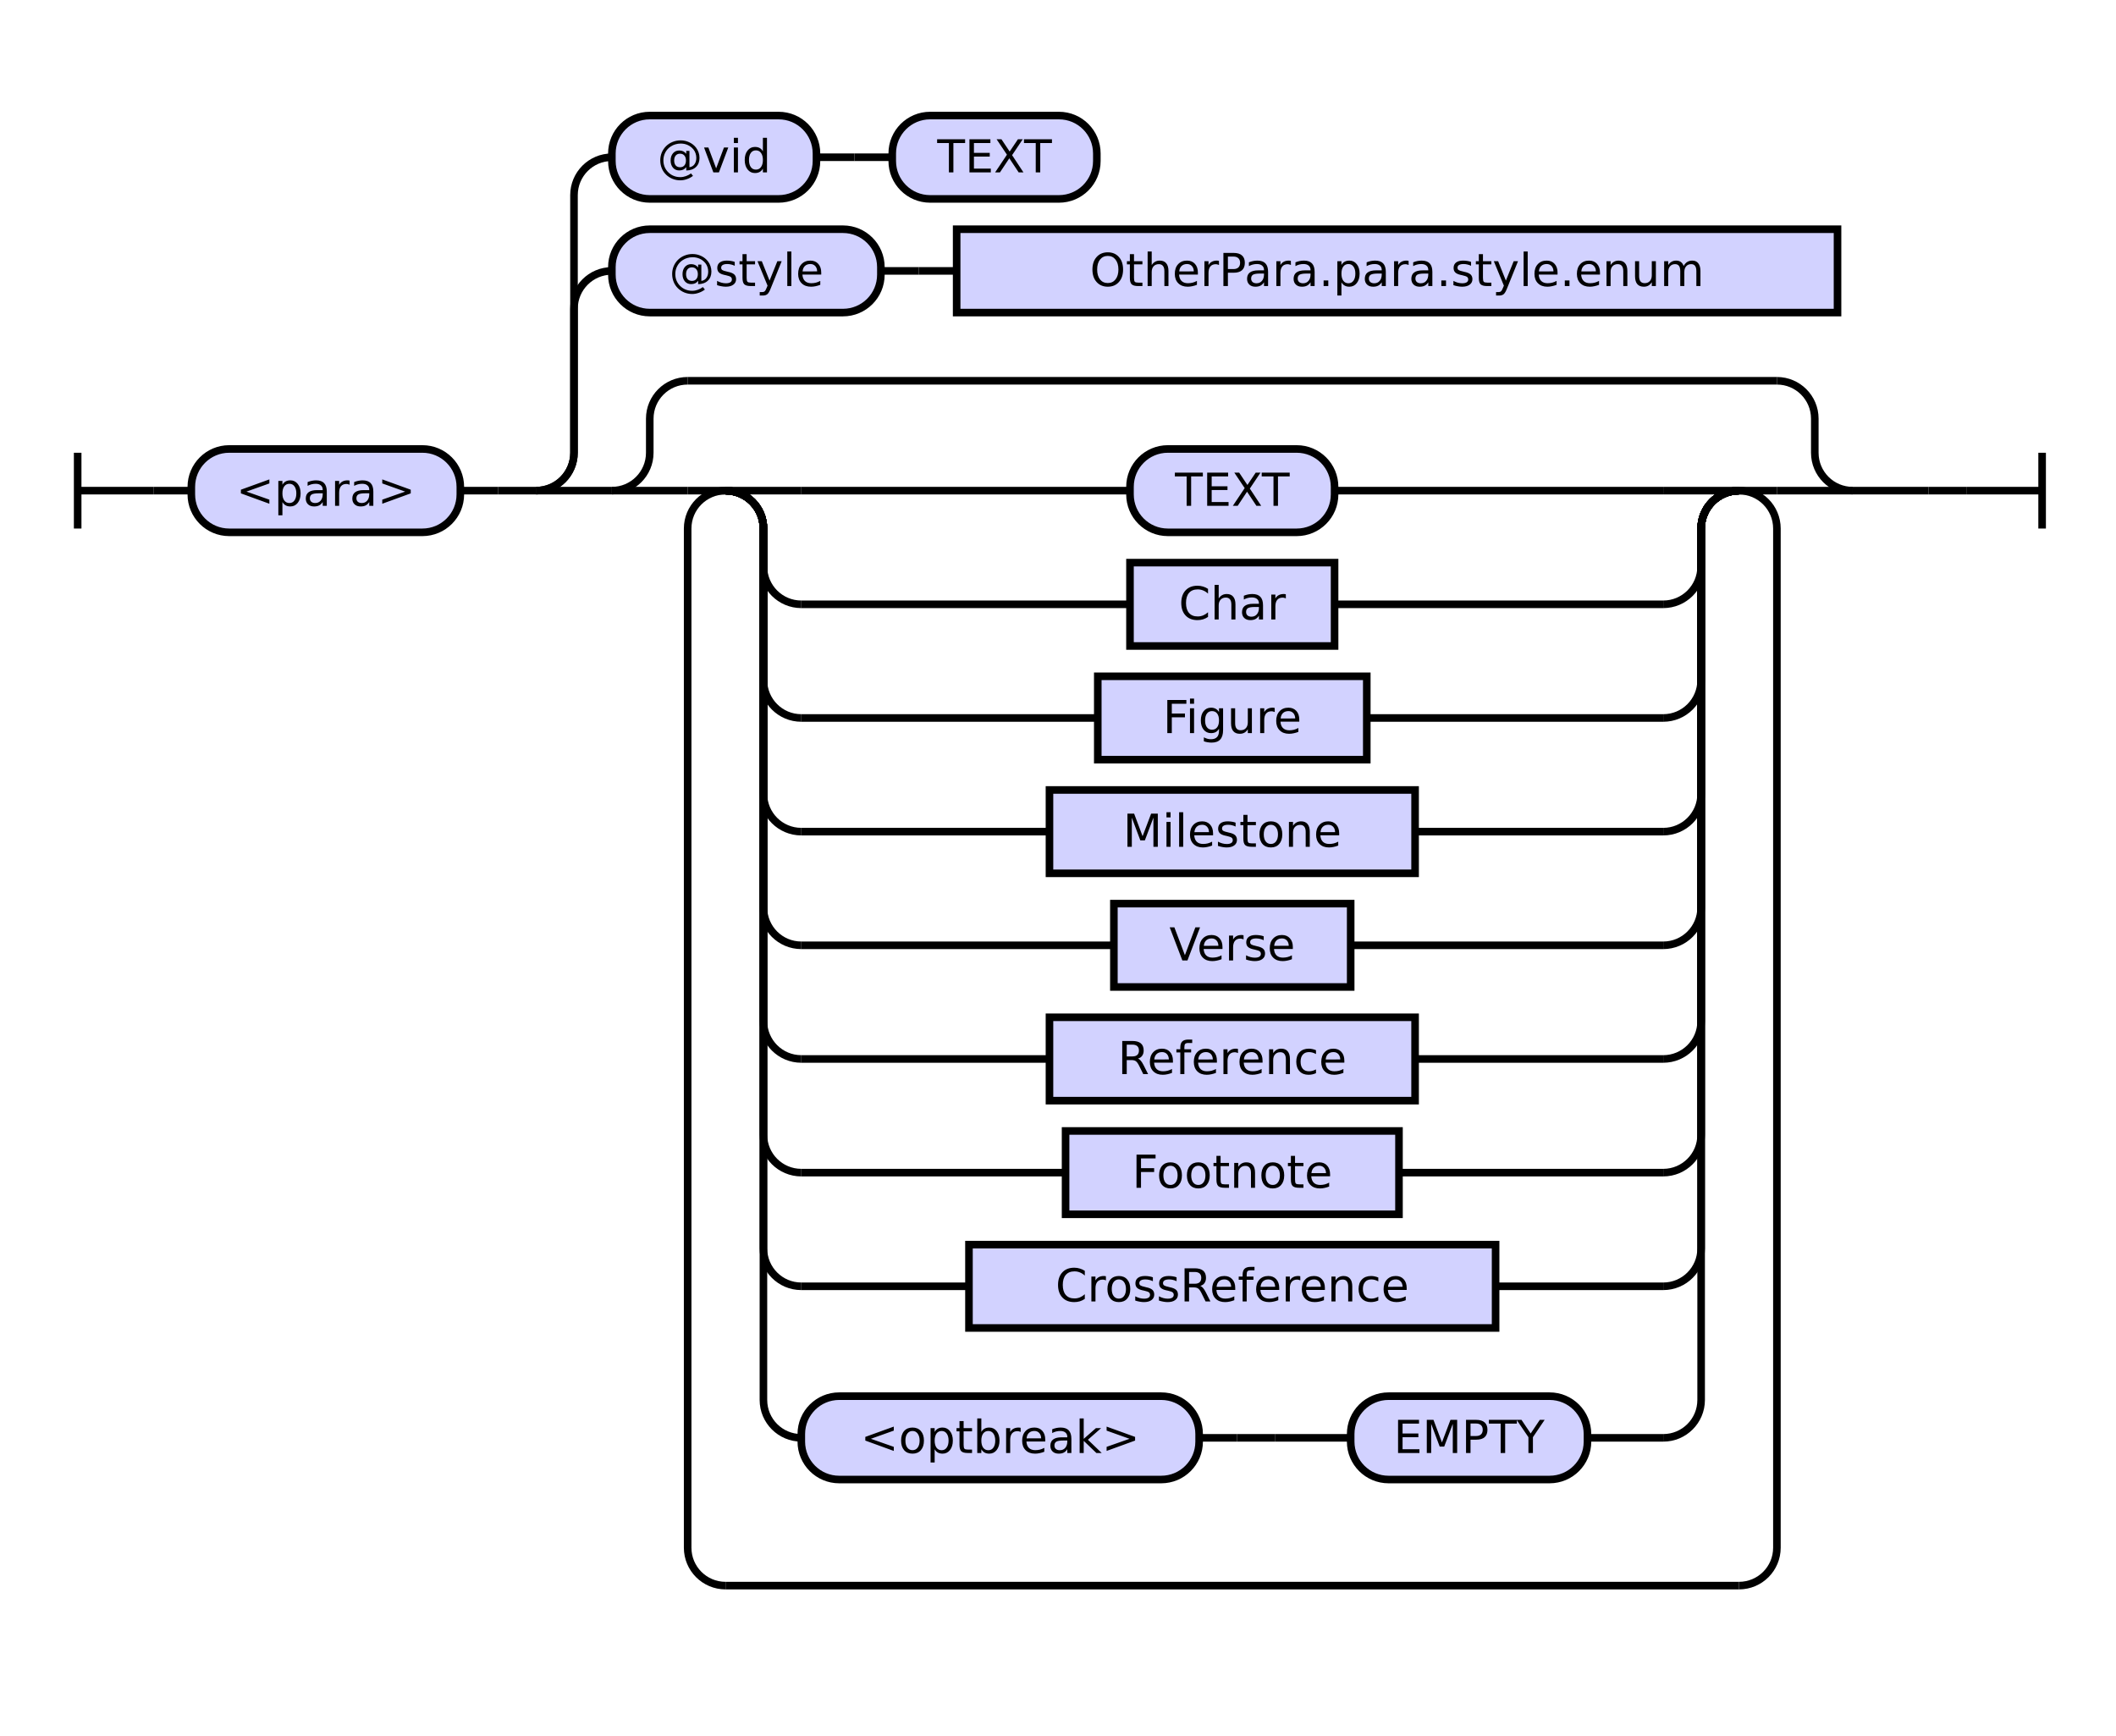
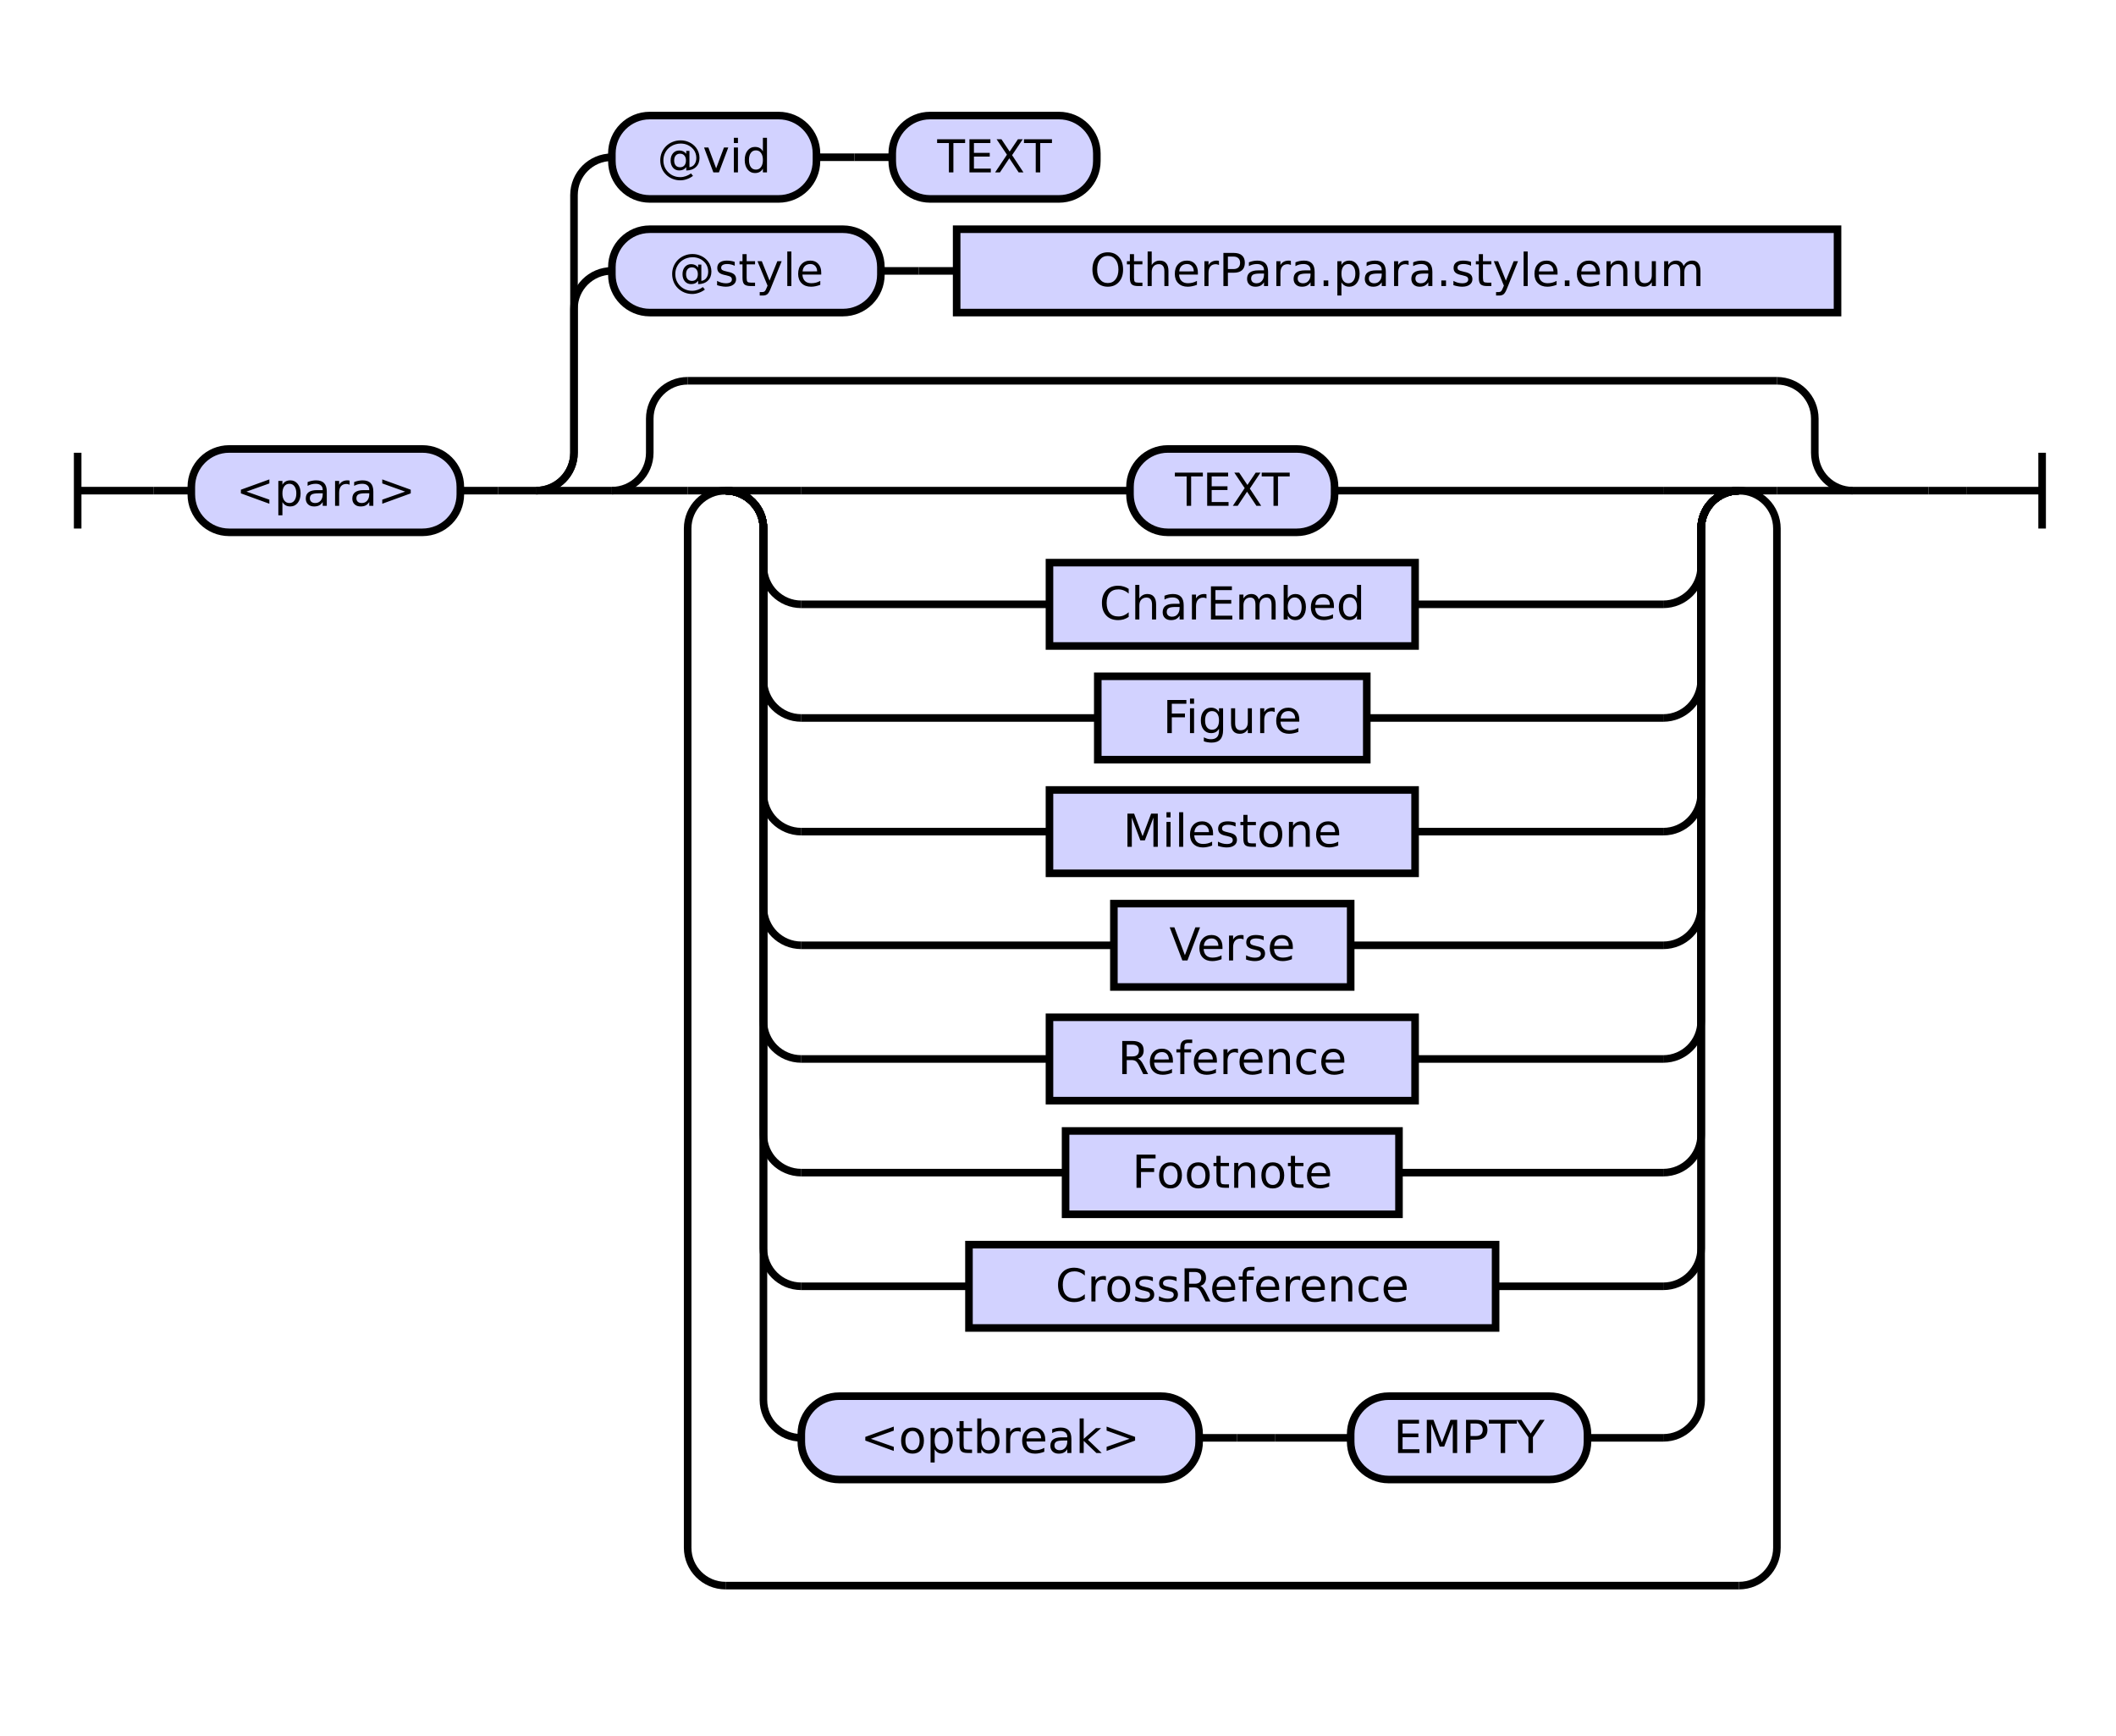
<svg xmlns="http://www.w3.org/2000/svg" class="railroad-diagram" height="458" viewBox="0 0 558.5 458" width="558.5">
  <g transform="translate(.5 .5)">
    <style>/*  */

    svg.railroad-diagram {
        background-color: hsl(30,20%,95%);
    }
    svg.railroad-diagram path {
        stroke-width: 2;
        stroke: black;
        fill: none;
    }
    svg.railroad-diagram text {
        font-size: 12px;
        text-anchor: middle;
        font-family: DejaVu Sans;
    }
    svg.railroad-diagram text.label {
        text-anchor:start;
    }
    svg.railroad-diagram text.comment {
        font-family: DejaVu Sans;
        font-size: 14px;
    }
    svg.railroad-diagram rect{
        stroke-width: 2;
        stroke: black;
        fill: rgb(210, 210, 255);
    }
    svg.railroad-diagram rect.group-box {
        stroke: gray;
        stroke-dasharray: 10 5;
        fill: none;
    }
    .terminal {
        font-family: DejaVu Sans;
    }
    svg.railroad-diagram g.altterminal rect {
        fill: rgb(251, 252, 207)
    }

/*  */
</style>
    <g>
      <path d="M 20 119 v 20 m 0 -10 h 20" />
    </g>
    <path d="M 40 129 h 10" />
    <g>
      <path d="M 50 129 h 0.0" />
      <path d="M 508.5 129 h 0.0" />
      <g>
        <path d="M 50.0 129 h 0.0" />
        <path d="M 508.5 129 h 0.0" />
        <g class="terminal ">
          <path d="M 50.0 129 h 0.0" />
          <path d="M 121.0 129 h 0.0" />
          <rect height="22" rx="10" ry="10" width="71.0" x="50.0" y="118" />
          <text x="85.5" y="133">&lt;para&gt;</text>
        </g>
        <path d="M 121.0 129 h 10" />
        <path d="M 131.0 129 h 10" />
        <g>
          <path d="M 141.0 129 h 0.0" />
          <path d="M 508.5 129 h 0.0" />
          <path d="M 141.0 129 a 10 10 0 0 0 10 -10 v -38 a 10 10 0 0 1 10 -10" />
          <g>
            <path d="M 161.0 71 h 0.0" />
            <path d="M 484.5 71 h 0.0" />
            <g class="terminal ">
              <path d="M 161.0 71 h 0.0" />
              <path d="M 232.0 71 h 0.0" />
              <rect height="22" rx="10" ry="10" width="71.0" x="161.0" y="60" />
              <text x="196.5" y="75">@style</text>
            </g>
            <path d="M 232.0 71 h 10" />
            <path d="M 242.0 71 h 10" />
            <g class="non-terminal ">
              <path d="M 252.0 71 h 0.0" />
              <path d="M 484.5 71 h 0.0" />
              <rect height="22" width="232.5" x="252.0" y="60" />
              <text x="368.25" y="75">OtherPara.para.style.enum</text>
            </g>
          </g>
          <path d="M 141.0 129 a 10 10 0 0 0 10 -10 v -68 a 10 10 0 0 1 10 -10" />
          <g>
            <path d="M 161.0 41 h 0.0" />
            <path d="M 289.0 41 h 0.0" />
            <g class="terminal ">
              <path d="M 161.0 41 h 0.0" />
              <path d="M 215.0 41 h 0.0" />
              <rect height="22" rx="10" ry="10" width="54.0" x="161.0" y="30" />
              <text x="188.0" y="45">@vid</text>
            </g>
            <path d="M 215.0 41 h 10" />
            <path d="M 225.0 41 h 10" />
            <g class="terminal ">
              <path d="M 235.0 41 h 0.0" />
              <path d="M 289.0 41 h 0.0" />
              <rect height="22" rx="10" ry="10" width="54.0" x="235.0" y="30" />
              <text x="262.0" y="45">TEXT</text>
            </g>
          </g>
          <path d="M 141.0 129 h 20" />
          <g>
            <path d="M 161.0 129 h 0.0" />
            <path d="M 488.5 129 h 0.0" />
            <path d="M 161.0 129 a 10 10 0 0 0 10 -10 v -9 a 10 10 0 0 1 10 -10" />
            <g>
              <path d="M 181.0 100 h 287.5" />
            </g>
            <path d="M 468.5 100 a 10 10 0 0 1 10 10 v 9 a 10 10 0 0 0 10 10" />
            <path d="M 161.0 129 h 20" />
            <g>
              <path d="M 181.0 129 h 0.0" />
              <path d="M 468.5 129 h 0.0" />
              <path d="M 181.0 129 h 10" />
              <g>
                <path d="M 191.0 129 h 0.0" />
                <path d="M 458.5 129 h 0.0" />
                <path d="M 191.0 129 h 20" />
                <g class="terminal ">
                  <path d="M 211.0 129 h 86.75" />
                  <path d="M 351.75 129 h 86.75" />
                  <rect height="22" rx="10" ry="10" width="54.0" x="297.75" y="118" />
                  <text x="324.75" y="133">TEXT</text>
                </g>
                <path d="M 438.5 129 h 20" />
                <path d="M 191.0 129 a 10 10 0 0 1 10 10 v 10 a 10 10 0 0 0 10 10" />
                <g class="non-terminal ">
-                   <path d="M 211.0 159 h 86.75" />
-                   <path d="M 351.75 159 h 86.75" />
-                   <rect height="22" width="54.0" x="297.75" y="148" />
-                   <text x="324.75" y="163">Char</text>
+                   <path d="M 211.0 159 h 65.5" />
+                   <path d="M 373.0 159 h 65.5" />
+                   <rect height="22" width="96.5" x="276.5" y="148" />
+                   <text x="324.75" y="163">CharEmbed</text>
                </g>
                <path d="M 438.5 159 a 10 10 0 0 0 10 -10 v -10 a 10 10 0 0 1 10 -10" />
                <path d="M 191.0 129 a 10 10 0 0 1 10 10 v 40 a 10 10 0 0 0 10 10" />
                <g class="non-terminal ">
                  <path d="M 211.0 189 h 78.25" />
                  <path d="M 360.25 189 h 78.25" />
                  <rect height="22" width="71.0" x="289.25" y="178" />
                  <text x="324.75" y="193">Figure</text>
                </g>
                <path d="M 438.5 189 a 10 10 0 0 0 10 -10 v -40 a 10 10 0 0 1 10 -10" />
                <path d="M 191.0 129 a 10 10 0 0 1 10 10 v 70 a 10 10 0 0 0 10 10" />
                <g class="non-terminal ">
                  <path d="M 211.0 219 h 65.5" />
                  <path d="M 373.0 219 h 65.5" />
                  <rect height="22" width="96.5" x="276.5" y="208" />
                  <text x="324.75" y="223">Milestone</text>
                </g>
                <path d="M 438.5 219 a 10 10 0 0 0 10 -10 v -70 a 10 10 0 0 1 10 -10" />
                <path d="M 191.0 129 a 10 10 0 0 1 10 10 v 100 a 10 10 0 0 0 10 10" />
                <g class="non-terminal ">
                  <path d="M 211.0 249 h 82.5" />
                  <path d="M 356.0 249 h 82.5" />
                  <rect height="22" width="62.5" x="293.5" y="238" />
                  <text x="324.75" y="253">Verse</text>
                </g>
                <path d="M 438.5 249 a 10 10 0 0 0 10 -10 v -100 a 10 10 0 0 1 10 -10" />
                <path d="M 191.0 129 a 10 10 0 0 1 10 10 v 130 a 10 10 0 0 0 10 10" />
                <g class="non-terminal ">
                  <path d="M 211.0 279 h 65.5" />
                  <path d="M 373.0 279 h 65.5" />
                  <rect height="22" width="96.5" x="276.5" y="268" />
                  <text x="324.75" y="283">Reference</text>
                </g>
                <path d="M 438.5 279 a 10 10 0 0 0 10 -10 v -130 a 10 10 0 0 1 10 -10" />
                <path d="M 191.0 129 a 10 10 0 0 1 10 10 v 160 a 10 10 0 0 0 10 10" />
                <g class="non-terminal ">
                  <path d="M 211.0 309 h 69.75" />
                  <path d="M 368.75 309 h 69.75" />
                  <rect height="22" width="88.0" x="280.75" y="298" />
                  <text x="324.75" y="313">Footnote</text>
                </g>
                <path d="M 438.5 309 a 10 10 0 0 0 10 -10 v -160 a 10 10 0 0 1 10 -10" />
                <path d="M 191.0 129 a 10 10 0 0 1 10 10 v 190 a 10 10 0 0 0 10 10" />
                <g class="non-terminal ">
                  <path d="M 211.0 339 h 44.25" />
                  <path d="M 394.25 339 h 44.25" />
                  <rect height="22" width="139.0" x="255.25" y="328" />
                  <text x="324.75" y="343">CrossReference</text>
                </g>
                <path d="M 438.5 339 a 10 10 0 0 0 10 -10 v -190 a 10 10 0 0 1 10 -10" />
                <path d="M 191.0 129 a 10 10 0 0 1 10 10 v 230 a 10 10 0 0 0 10 10" />
                <g>
                  <path d="M 211.0 379 h 0.0" />
                  <path d="M 438.5 379 h 0.0" />
                  <g class="terminal ">
                    <path d="M 211.0 379 h 0.0" />
                    <path d="M 316.0 379 h 0.0" />
                    <rect height="22" rx="10" ry="10" width="105.0" x="211.0" y="368" />
                    <text x="263.5" y="383">&lt;optbreak&gt;</text>
                  </g>
                  <path d="M 316.0 379 h 10" />
                  <path d="M 326.0 379 h 10" />
                  <g>
                    <path d="M 336.0 379 h 0.0" />
                    <path d="M 438.5 379 h 0.0" />
                    <path d="M 336.0 379 h 20" />
                    <g class="terminal ">
                      <path d="M 356.0 379 h 0.0" />
                      <path d="M 418.5 379 h 0.0" />
                      <rect height="22" rx="10" ry="10" width="62.5" x="356.0" y="368" />
                      <text x="387.25" y="383">EMPTY</text>
                    </g>
                    <path d="M 418.5 379 h 20" />
                  </g>
                </g>
                <path d="M 438.5 379 a 10 10 0 0 0 10 -10 v -230 a 10 10 0 0 1 10 -10" />
              </g>
              <path d="M 458.5 129 h 10" />
              <path d="M 191.0 129 a 10 10 0 0 0 -10 10 v 269 a 10 10 0 0 0 10 10" />
              <g>
                <path d="M 191.0 418 h 267.5" />
              </g>
              <path d="M 458.5 418 a 10 10 0 0 0 10 -10 v -269 a 10 10 0 0 0 -10 -10" />
            </g>
            <path d="M 468.5 129 h 20" />
          </g>
          <path d="M 488.5 129 h 20" />
        </g>
      </g>
    </g>
    <path d="M 508.5 129 h 10" />
    <path d="M 518.5 129 h 20 m 0 -10 v 20" />
  </g>
</svg>
